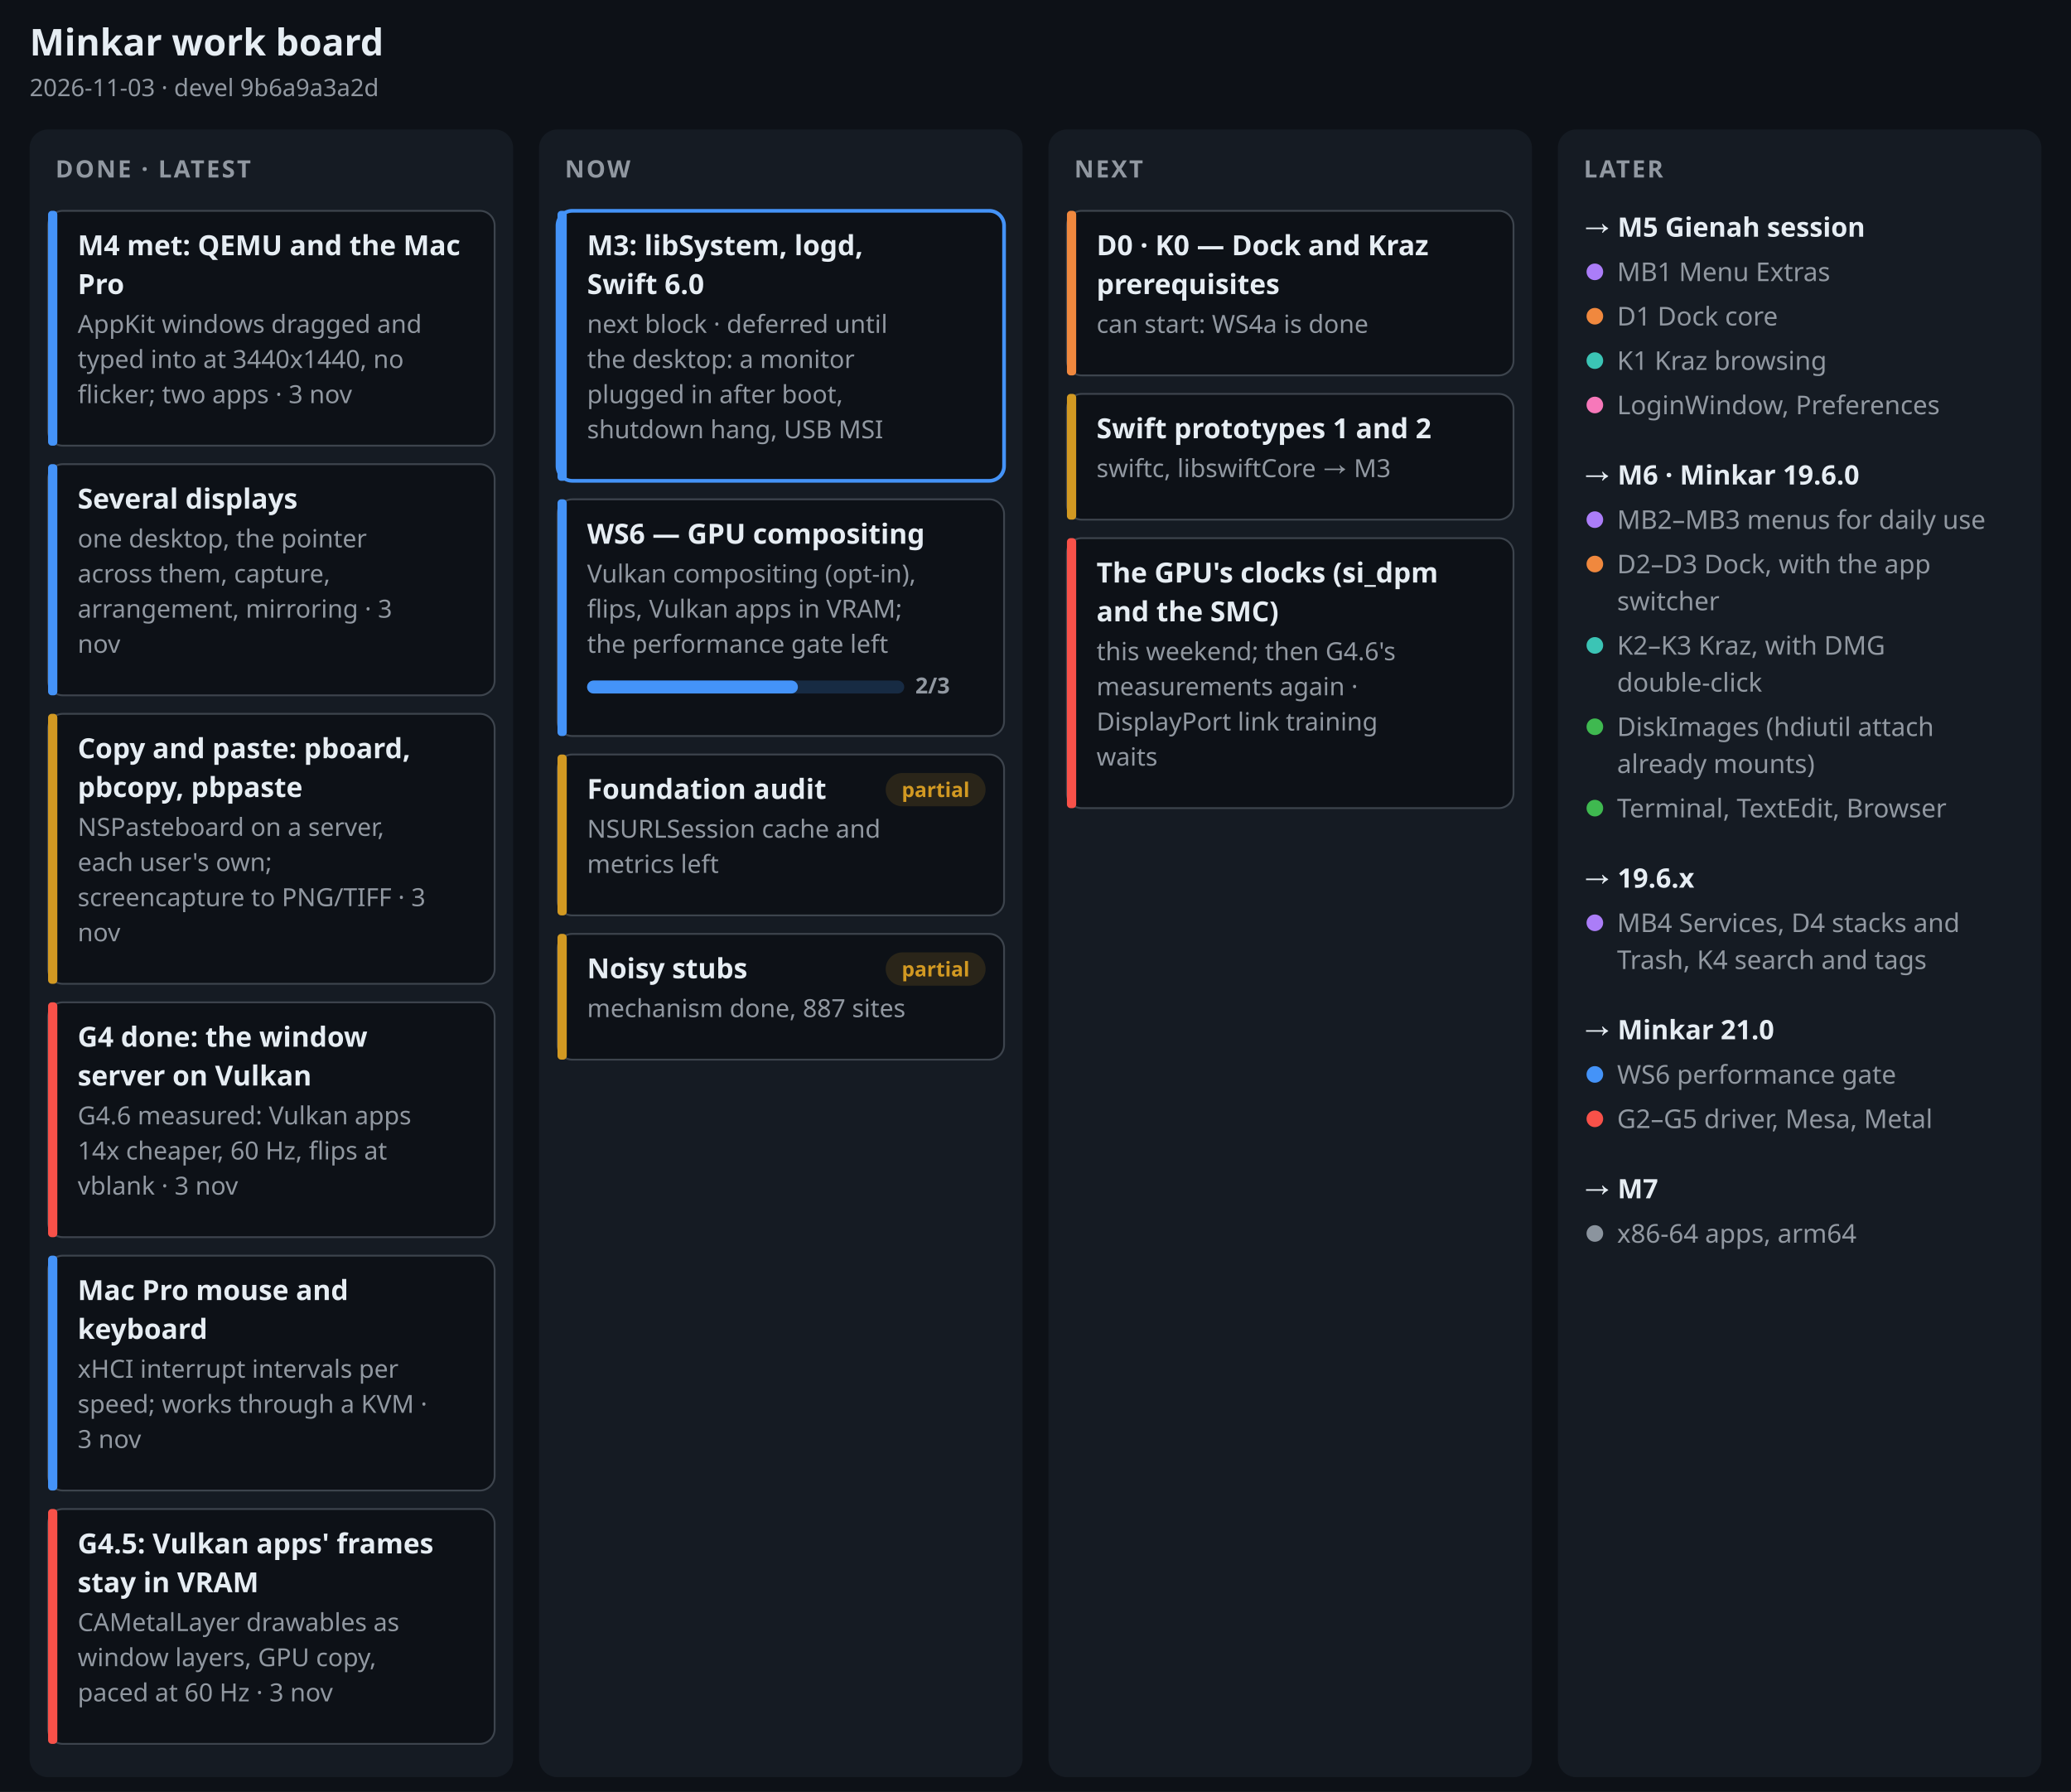
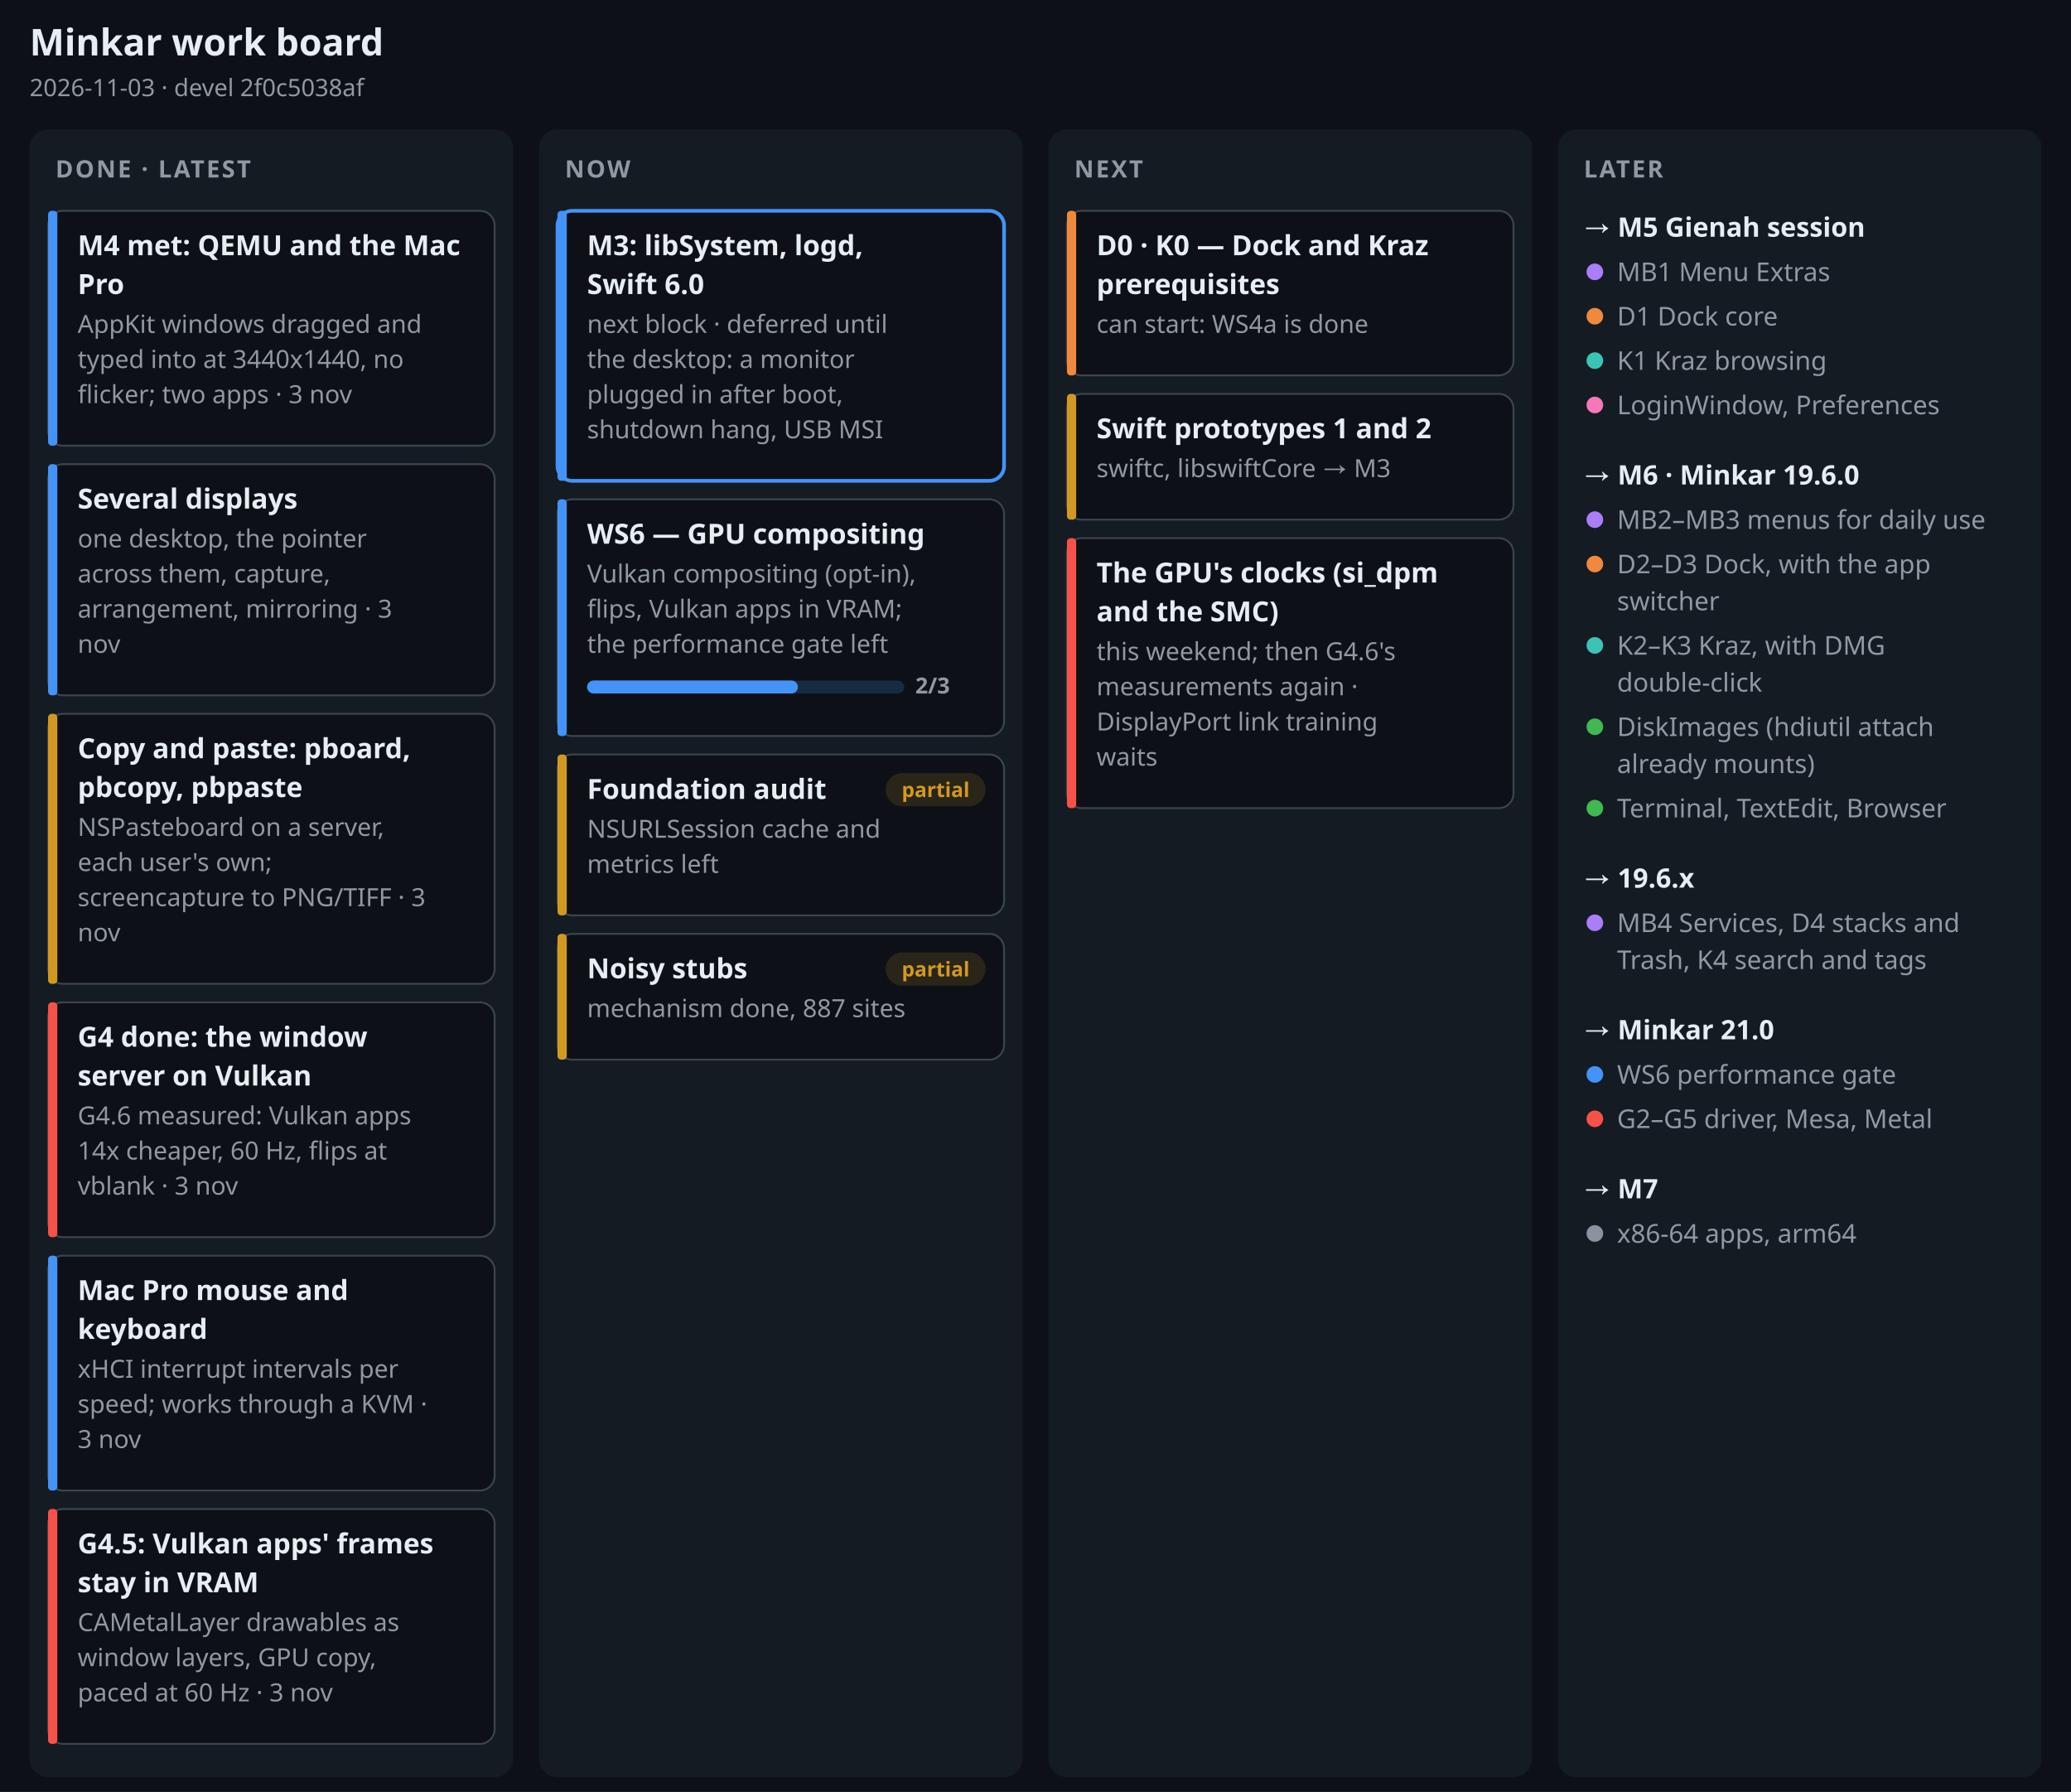
<svg xmlns="http://www.w3.org/2000/svg" width="1120" height="969" viewBox="0 0 1120 969" font-family="-apple-system, BlinkMacSystemFont, 'Segoe UI', 'Noto Sans', Helvetica, Arial, sans-serif" role="img" aria-label="Minkar work board, 2026-11-03">
  <rect width="1120" height="969" fill="#0d1117" />
  <text x="16" y="30" font-size="20" font-weight="700" fill="#e6edf3" text-anchor="start">Minkar work board</text>
-   <text x="16" y="52" font-size="13" font-weight="400" fill="#9198a1" text-anchor="start">2026-11-03 · devel 9b6a9a3a2d</text>
+   <text x="16" y="52" font-size="13" font-weight="400" fill="#9198a1" text-anchor="start">2026-11-03 · devel 2f0c5038af</text>
  <rect x="16" y="70" width="261.5" height="891" rx="10" fill="#151b23" />
  <text x="30" y="96" font-size="13" font-weight="700" fill="#9198a1" text-anchor="start" letter-spacing=".08em">DONE · LATEST</text>
  <rect x="26" y="114" width="241.5" height="127" rx="8" fill="#0d1117" stroke="#3d444d" stroke-width="1" />
  <rect x="26" y="114" width="5" height="127" rx="2" fill="#4493f8" />
  <text x="42" y="138" font-size="15" font-weight="650" fill="#e6edf3" text-anchor="start">M4 met: QEMU and the Mac</text>
  <text x="42" y="159" font-size="15" font-weight="650" fill="#e6edf3" text-anchor="start">Pro</text>
  <text x="42" y="180" font-size="13.5" font-weight="400" fill="#9198a1" text-anchor="start">AppKit windows dragged and</text>
  <text x="42" y="199" font-size="13.5" font-weight="400" fill="#9198a1" text-anchor="start">typed into at 3440x1440, no</text>
  <text x="42" y="218" font-size="13.5" font-weight="400" fill="#9198a1" text-anchor="start">flicker; two apps · 3 nov</text>
  <rect x="26" y="251" width="241.5" height="125" rx="8" fill="#0d1117" stroke="#3d444d" stroke-width="1" />
  <rect x="26" y="251" width="5" height="125" rx="2" fill="#4493f8" />
  <text x="42" y="275" font-size="15" font-weight="650" fill="#e6edf3" text-anchor="start">Several displays</text>
  <text x="42" y="296" font-size="13.5" font-weight="400" fill="#9198a1" text-anchor="start">one desktop, the pointer</text>
  <text x="42" y="315" font-size="13.5" font-weight="400" fill="#9198a1" text-anchor="start">across them, capture,</text>
  <text x="42" y="334" font-size="13.5" font-weight="400" fill="#9198a1" text-anchor="start">arrangement, mirroring · 3</text>
  <text x="42" y="353" font-size="13.5" font-weight="400" fill="#9198a1" text-anchor="start">nov</text>
  <rect x="26" y="386" width="241.5" height="146" rx="8" fill="#0d1117" stroke="#3d444d" stroke-width="1" />
  <rect x="26" y="386" width="5" height="146" rx="2" fill="#d29922" />
  <text x="42" y="410" font-size="15" font-weight="650" fill="#e6edf3" text-anchor="start">Copy and paste: pboard,</text>
  <text x="42" y="431" font-size="15" font-weight="650" fill="#e6edf3" text-anchor="start">pbcopy, pbpaste</text>
  <text x="42" y="452" font-size="13.5" font-weight="400" fill="#9198a1" text-anchor="start">NSPasteboard on a server,</text>
  <text x="42" y="471" font-size="13.5" font-weight="400" fill="#9198a1" text-anchor="start">each user's own;</text>
  <text x="42" y="490" font-size="13.5" font-weight="400" fill="#9198a1" text-anchor="start">screencapture to PNG/TIFF · 3</text>
  <text x="42" y="509" font-size="13.5" font-weight="400" fill="#9198a1" text-anchor="start">nov</text>
  <rect x="26" y="542" width="241.5" height="127" rx="8" fill="#0d1117" stroke="#3d444d" stroke-width="1" />
  <rect x="26" y="542" width="5" height="127" rx="2" fill="#f85149" />
  <text x="42" y="566" font-size="15" font-weight="650" fill="#e6edf3" text-anchor="start">G4 done: the window</text>
  <text x="42" y="587" font-size="15" font-weight="650" fill="#e6edf3" text-anchor="start">server on Vulkan</text>
  <text x="42" y="608" font-size="13.5" font-weight="400" fill="#9198a1" text-anchor="start">G4.6 measured: Vulkan apps</text>
  <text x="42" y="627" font-size="13.5" font-weight="400" fill="#9198a1" text-anchor="start">14x cheaper, 60 Hz, flips at</text>
  <text x="42" y="646" font-size="13.5" font-weight="400" fill="#9198a1" text-anchor="start">vblank · 3 nov</text>
  <rect x="26" y="679" width="241.5" height="127" rx="8" fill="#0d1117" stroke="#3d444d" stroke-width="1" />
  <rect x="26" y="679" width="5" height="127" rx="2" fill="#4493f8" />
  <text x="42" y="703" font-size="15" font-weight="650" fill="#e6edf3" text-anchor="start">Mac Pro mouse and</text>
  <text x="42" y="724" font-size="15" font-weight="650" fill="#e6edf3" text-anchor="start">keyboard</text>
  <text x="42" y="745" font-size="13.5" font-weight="400" fill="#9198a1" text-anchor="start">xHCI interrupt intervals per</text>
  <text x="42" y="764" font-size="13.5" font-weight="400" fill="#9198a1" text-anchor="start">speed; works through a KVM ·</text>
  <text x="42" y="783" font-size="13.5" font-weight="400" fill="#9198a1" text-anchor="start">3 nov</text>
  <rect x="26" y="816" width="241.5" height="127" rx="8" fill="#0d1117" stroke="#3d444d" stroke-width="1" />
  <rect x="26" y="816" width="5" height="127" rx="2" fill="#f85149" />
  <text x="42" y="840" font-size="15" font-weight="650" fill="#e6edf3" text-anchor="start">G4.5: Vulkan apps' frames</text>
  <text x="42" y="861" font-size="15" font-weight="650" fill="#e6edf3" text-anchor="start">stay in VRAM</text>
  <text x="42" y="882" font-size="13.5" font-weight="400" fill="#9198a1" text-anchor="start">CAMetalLayer drawables as</text>
  <text x="42" y="901" font-size="13.5" font-weight="400" fill="#9198a1" text-anchor="start">window layers, GPU copy,</text>
  <text x="42" y="920" font-size="13.5" font-weight="400" fill="#9198a1" text-anchor="start">paced at 60 Hz · 3 nov</text>
  <rect x="291.5" y="70" width="261.5" height="891" rx="10" fill="#151b23" />
  <text x="305.5" y="96" font-size="13" font-weight="700" fill="#9198a1" text-anchor="start" letter-spacing=".08em">NOW</text>
  <rect x="301.5" y="114" width="241.5" height="146" rx="8" fill="#0d1117" stroke="#4493f8" stroke-width="2" />
  <rect x="301.5" y="114" width="5" height="146" rx="2" fill="#4493f8" />
  <text x="317.5" y="138" font-size="15" font-weight="650" fill="#e6edf3" text-anchor="start">M3: libSystem, logd,</text>
  <text x="317.5" y="159" font-size="15" font-weight="650" fill="#e6edf3" text-anchor="start">Swift 6.0</text>
  <text x="317.5" y="180" font-size="13.5" font-weight="400" fill="#9198a1" text-anchor="start">next block · deferred until</text>
  <text x="317.5" y="199" font-size="13.5" font-weight="400" fill="#9198a1" text-anchor="start">the desktop: a monitor</text>
  <text x="317.5" y="218" font-size="13.5" font-weight="400" fill="#9198a1" text-anchor="start">plugged in after boot,</text>
  <text x="317.5" y="237" font-size="13.5" font-weight="400" fill="#9198a1" text-anchor="start">shutdown hang, USB MSI</text>
  <rect x="301.5" y="270" width="241.5" height="128" rx="8" fill="#0d1117" stroke="#3d444d" stroke-width="1" />
  <rect x="301.5" y="270" width="5" height="128" rx="2" fill="#4493f8" />
  <text x="317.5" y="294" font-size="15" font-weight="650" fill="#e6edf3" text-anchor="start">WS6 — GPU compositing</text>
  <text x="317.5" y="315" font-size="13.5" font-weight="400" fill="#9198a1" text-anchor="start">Vulkan compositing (opt-in),</text>
  <text x="317.5" y="334" font-size="13.5" font-weight="400" fill="#9198a1" text-anchor="start">flips, Vulkan apps in VRAM;</text>
  <text x="317.5" y="353" font-size="13.5" font-weight="400" fill="#9198a1" text-anchor="start">the performance gate left</text>
  <rect x="317.5" y="368" width="171.5" height="7" rx="3.5" fill="#4493f8" fill-opacity=".2" />
  <rect x="317.5" y="368" width="114" height="7" rx="3.5" fill="#4493f8" />
  <text x="495" y="375" font-size="12" font-weight="600" fill="#9198a1" text-anchor="start">2/3</text>
  <rect x="301.5" y="408" width="241.5" height="87" rx="8" fill="#0d1117" stroke="#3d444d" stroke-width="1" />
  <rect x="301.5" y="408" width="5" height="87" rx="2" fill="#d29922" />
  <text x="317.5" y="432" font-size="15" font-weight="650" fill="#e6edf3" text-anchor="start">Foundation audit</text>
  <text x="317.5" y="453" font-size="13.5" font-weight="400" fill="#9198a1" text-anchor="start">NSURLSession cache and</text>
  <text x="317.5" y="472" font-size="13.5" font-weight="400" fill="#9198a1" text-anchor="start">metrics left</text>
  <rect x="479" y="418" width="54" height="18" rx="9" fill="#d29922" fill-opacity=".15" />
  <text x="506" y="431" font-size="11" font-weight="600" fill="#d29922" text-anchor="middle">partial</text>
  <rect x="301.5" y="505" width="241.5" height="68" rx="8" fill="#0d1117" stroke="#3d444d" stroke-width="1" />
  <rect x="301.5" y="505" width="5" height="68" rx="2" fill="#d29922" />
  <text x="317.5" y="529" font-size="15" font-weight="650" fill="#e6edf3" text-anchor="start">Noisy stubs</text>
  <text x="317.5" y="550" font-size="13.5" font-weight="400" fill="#9198a1" text-anchor="start">mechanism done, 887 sites</text>
  <rect x="479" y="515" width="54" height="18" rx="9" fill="#d29922" fill-opacity=".15" />
  <text x="506" y="528" font-size="11" font-weight="600" fill="#d29922" text-anchor="middle">partial</text>
  <rect x="567" y="70" width="261.5" height="891" rx="10" fill="#151b23" />
  <text x="581" y="96" font-size="13" font-weight="700" fill="#9198a1" text-anchor="start" letter-spacing=".08em">NEXT</text>
  <rect x="577" y="114" width="241.5" height="89" rx="8" fill="#0d1117" stroke="#3d444d" stroke-width="1" />
  <rect x="577" y="114" width="5" height="89" rx="2" fill="#f0883e" />
  <text x="593" y="138" font-size="15" font-weight="650" fill="#e6edf3" text-anchor="start">D0 · K0 — Dock and Kraz</text>
  <text x="593" y="159" font-size="15" font-weight="650" fill="#e6edf3" text-anchor="start">prerequisites</text>
  <text x="593" y="180" font-size="13.5" font-weight="400" fill="#9198a1" text-anchor="start">can start: WS4a is done</text>
  <rect x="577" y="213" width="241.5" height="68" rx="8" fill="#0d1117" stroke="#3d444d" stroke-width="1" />
  <rect x="577" y="213" width="5" height="68" rx="2" fill="#d29922" />
  <text x="593" y="237" font-size="15" font-weight="650" fill="#e6edf3" text-anchor="start">Swift prototypes 1 and 2</text>
  <text x="593" y="258" font-size="13.5" font-weight="400" fill="#9198a1" text-anchor="start">swiftc, libswiftCore → M3</text>
  <rect x="577" y="291" width="241.5" height="146" rx="8" fill="#0d1117" stroke="#3d444d" stroke-width="1" />
  <rect x="577" y="291" width="5" height="146" rx="2" fill="#f85149" />
  <text x="593" y="315" font-size="15" font-weight="650" fill="#e6edf3" text-anchor="start">The GPU's clocks (si_dpm</text>
  <text x="593" y="336" font-size="15" font-weight="650" fill="#e6edf3" text-anchor="start">and the SMC)</text>
  <text x="593" y="357" font-size="13.5" font-weight="400" fill="#9198a1" text-anchor="start">this weekend; then G4.6's</text>
  <text x="593" y="376" font-size="13.5" font-weight="400" fill="#9198a1" text-anchor="start">measurements again ·</text>
  <text x="593" y="395" font-size="13.5" font-weight="400" fill="#9198a1" text-anchor="start">DisplayPort link training</text>
  <text x="593" y="414" font-size="13.5" font-weight="400" fill="#9198a1" text-anchor="start">waits</text>
  <rect x="842.5" y="70" width="261.5" height="891" rx="10" fill="#151b23" />
  <text x="856.5" y="96" font-size="13" font-weight="700" fill="#9198a1" text-anchor="start" letter-spacing=".08em">LATER</text>
  <text x="856.5" y="128" font-size="14.5" font-weight="700" fill="#e6edf3" text-anchor="start">→ M5 Gienah session</text>
  <circle cx="862.5" cy="147" r="4.5" fill="#ab7df8" />
  <text x="874.5" y="152" font-size="14" font-weight="400" fill="#9198a1" text-anchor="start">MB1 Menu Extras</text>
  <circle cx="862.5" cy="171" r="4.5" fill="#f0883e" />
  <text x="874.5" y="176" font-size="14" font-weight="400" fill="#9198a1" text-anchor="start">D1 Dock core</text>
  <circle cx="862.5" cy="195" r="4.5" fill="#3bc4b5" />
  <text x="874.5" y="200" font-size="14" font-weight="400" fill="#9198a1" text-anchor="start">K1 Kraz browsing</text>
  <circle cx="862.5" cy="219" r="4.5" fill="#f778ba" />
  <text x="874.5" y="224" font-size="14" font-weight="400" fill="#9198a1" text-anchor="start">LoginWindow, Preferences</text>
  <text x="856.5" y="262" font-size="14.5" font-weight="700" fill="#e6edf3" text-anchor="start">→ M6 · Minkar 19.6.0</text>
  <circle cx="862.5" cy="281" r="4.5" fill="#ab7df8" />
  <text x="874.5" y="286" font-size="14" font-weight="400" fill="#9198a1" text-anchor="start">MB2–MB3 menus for daily use</text>
  <circle cx="862.5" cy="305" r="4.5" fill="#f0883e" />
  <text x="874.5" y="310" font-size="14" font-weight="400" fill="#9198a1" text-anchor="start">D2–D3 Dock, with the app</text>
  <text x="874.5" y="330" font-size="14" font-weight="400" fill="#9198a1" text-anchor="start">switcher</text>
  <circle cx="862.5" cy="349" r="4.5" fill="#3bc4b5" />
  <text x="874.5" y="354" font-size="14" font-weight="400" fill="#9198a1" text-anchor="start">K2–K3 Kraz, with DMG</text>
  <text x="874.5" y="374" font-size="14" font-weight="400" fill="#9198a1" text-anchor="start">double-click</text>
  <circle cx="862.5" cy="393" r="4.5" fill="#3fb950" />
  <text x="874.5" y="398" font-size="14" font-weight="400" fill="#9198a1" text-anchor="start">DiskImages (hdiutil attach</text>
  <text x="874.5" y="418" font-size="14" font-weight="400" fill="#9198a1" text-anchor="start">already mounts)</text>
  <circle cx="862.5" cy="437" r="4.5" fill="#3fb950" />
  <text x="874.5" y="442" font-size="14" font-weight="400" fill="#9198a1" text-anchor="start">Terminal, TextEdit, Browser</text>
  <text x="856.5" y="480" font-size="14.5" font-weight="700" fill="#e6edf3" text-anchor="start">→ 19.6.x</text>
  <circle cx="862.5" cy="499" r="4.5" fill="#ab7df8" />
  <text x="874.5" y="504" font-size="14" font-weight="400" fill="#9198a1" text-anchor="start">MB4 Services, D4 stacks and</text>
  <text x="874.5" y="524" font-size="14" font-weight="400" fill="#9198a1" text-anchor="start">Trash, K4 search and tags</text>
  <text x="856.5" y="562" font-size="14.5" font-weight="700" fill="#e6edf3" text-anchor="start">→ Minkar 21.0</text>
  <circle cx="862.5" cy="581" r="4.5" fill="#4493f8" />
  <text x="874.5" y="586" font-size="14" font-weight="400" fill="#9198a1" text-anchor="start">WS6 performance gate</text>
  <circle cx="862.5" cy="605" r="4.5" fill="#f85149" />
  <text x="874.5" y="610" font-size="14" font-weight="400" fill="#9198a1" text-anchor="start">G2–G5 driver, Mesa, Metal</text>
  <text x="856.5" y="648" font-size="14.5" font-weight="700" fill="#e6edf3" text-anchor="start">→ M7</text>
  <circle cx="862.5" cy="667" r="4.5" fill="#8b949e" />
  <text x="874.5" y="672" font-size="14" font-weight="400" fill="#9198a1" text-anchor="start">x86-64 apps, arm64</text>
</svg>
